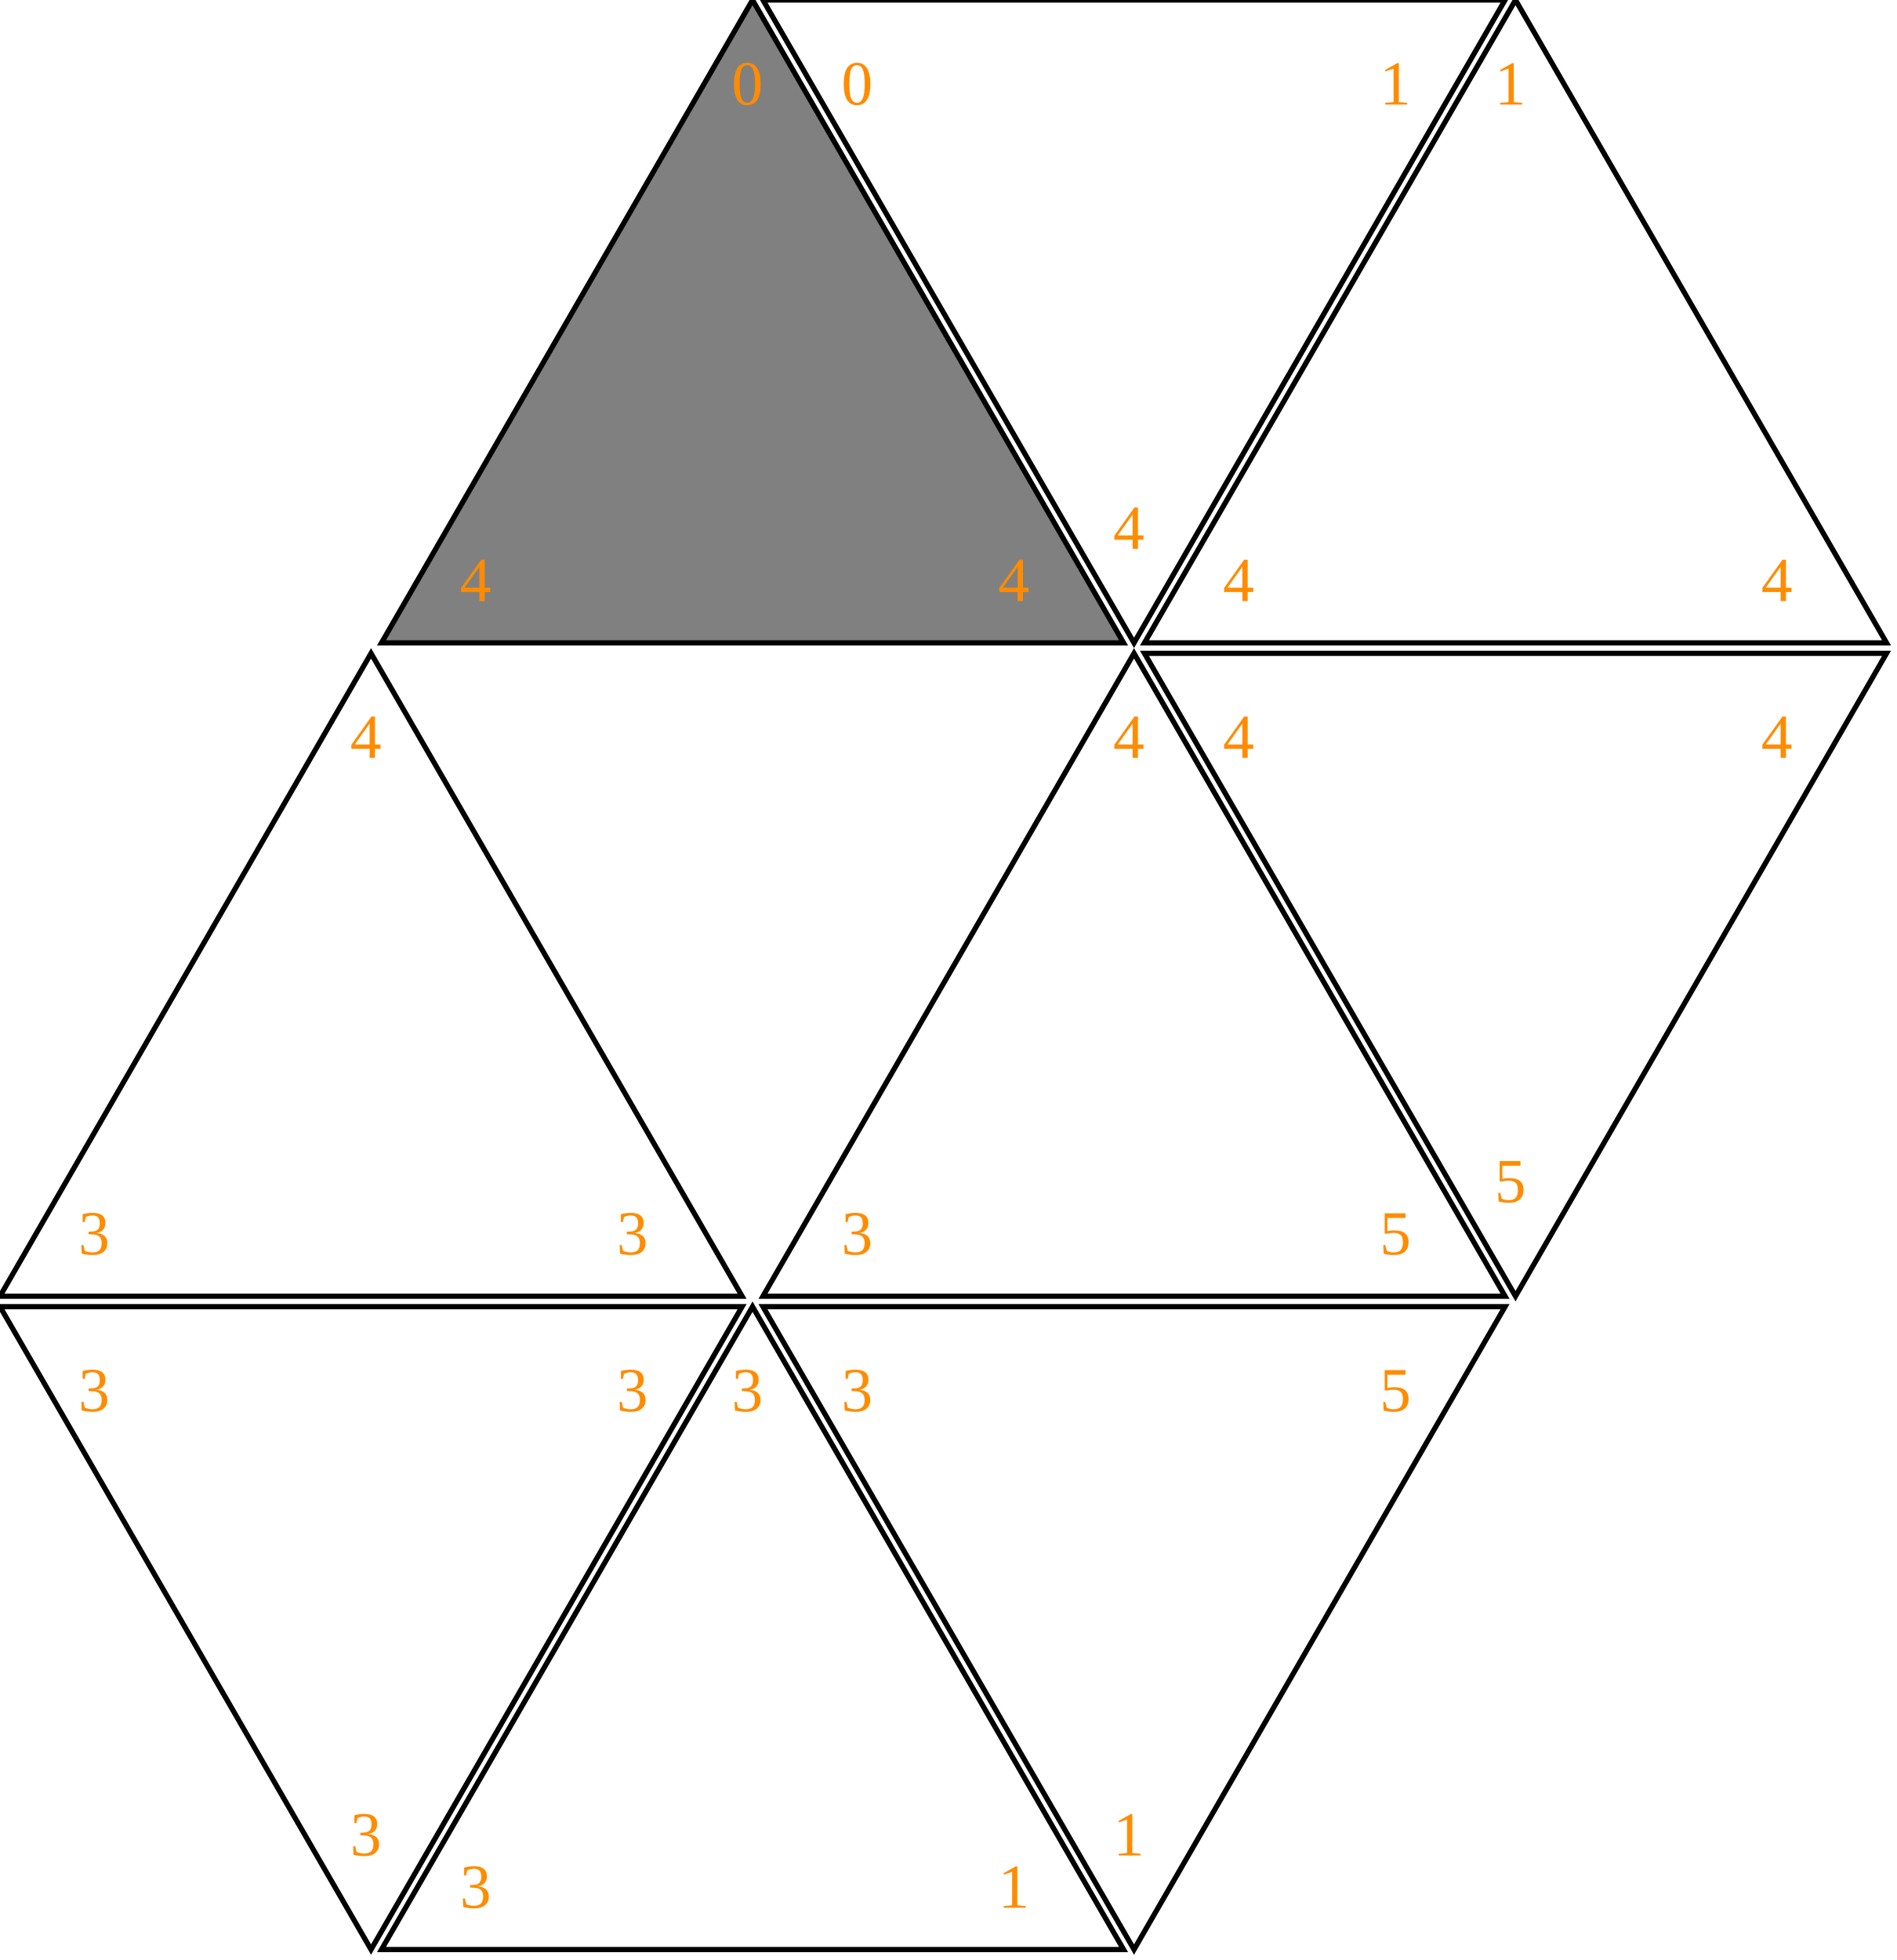
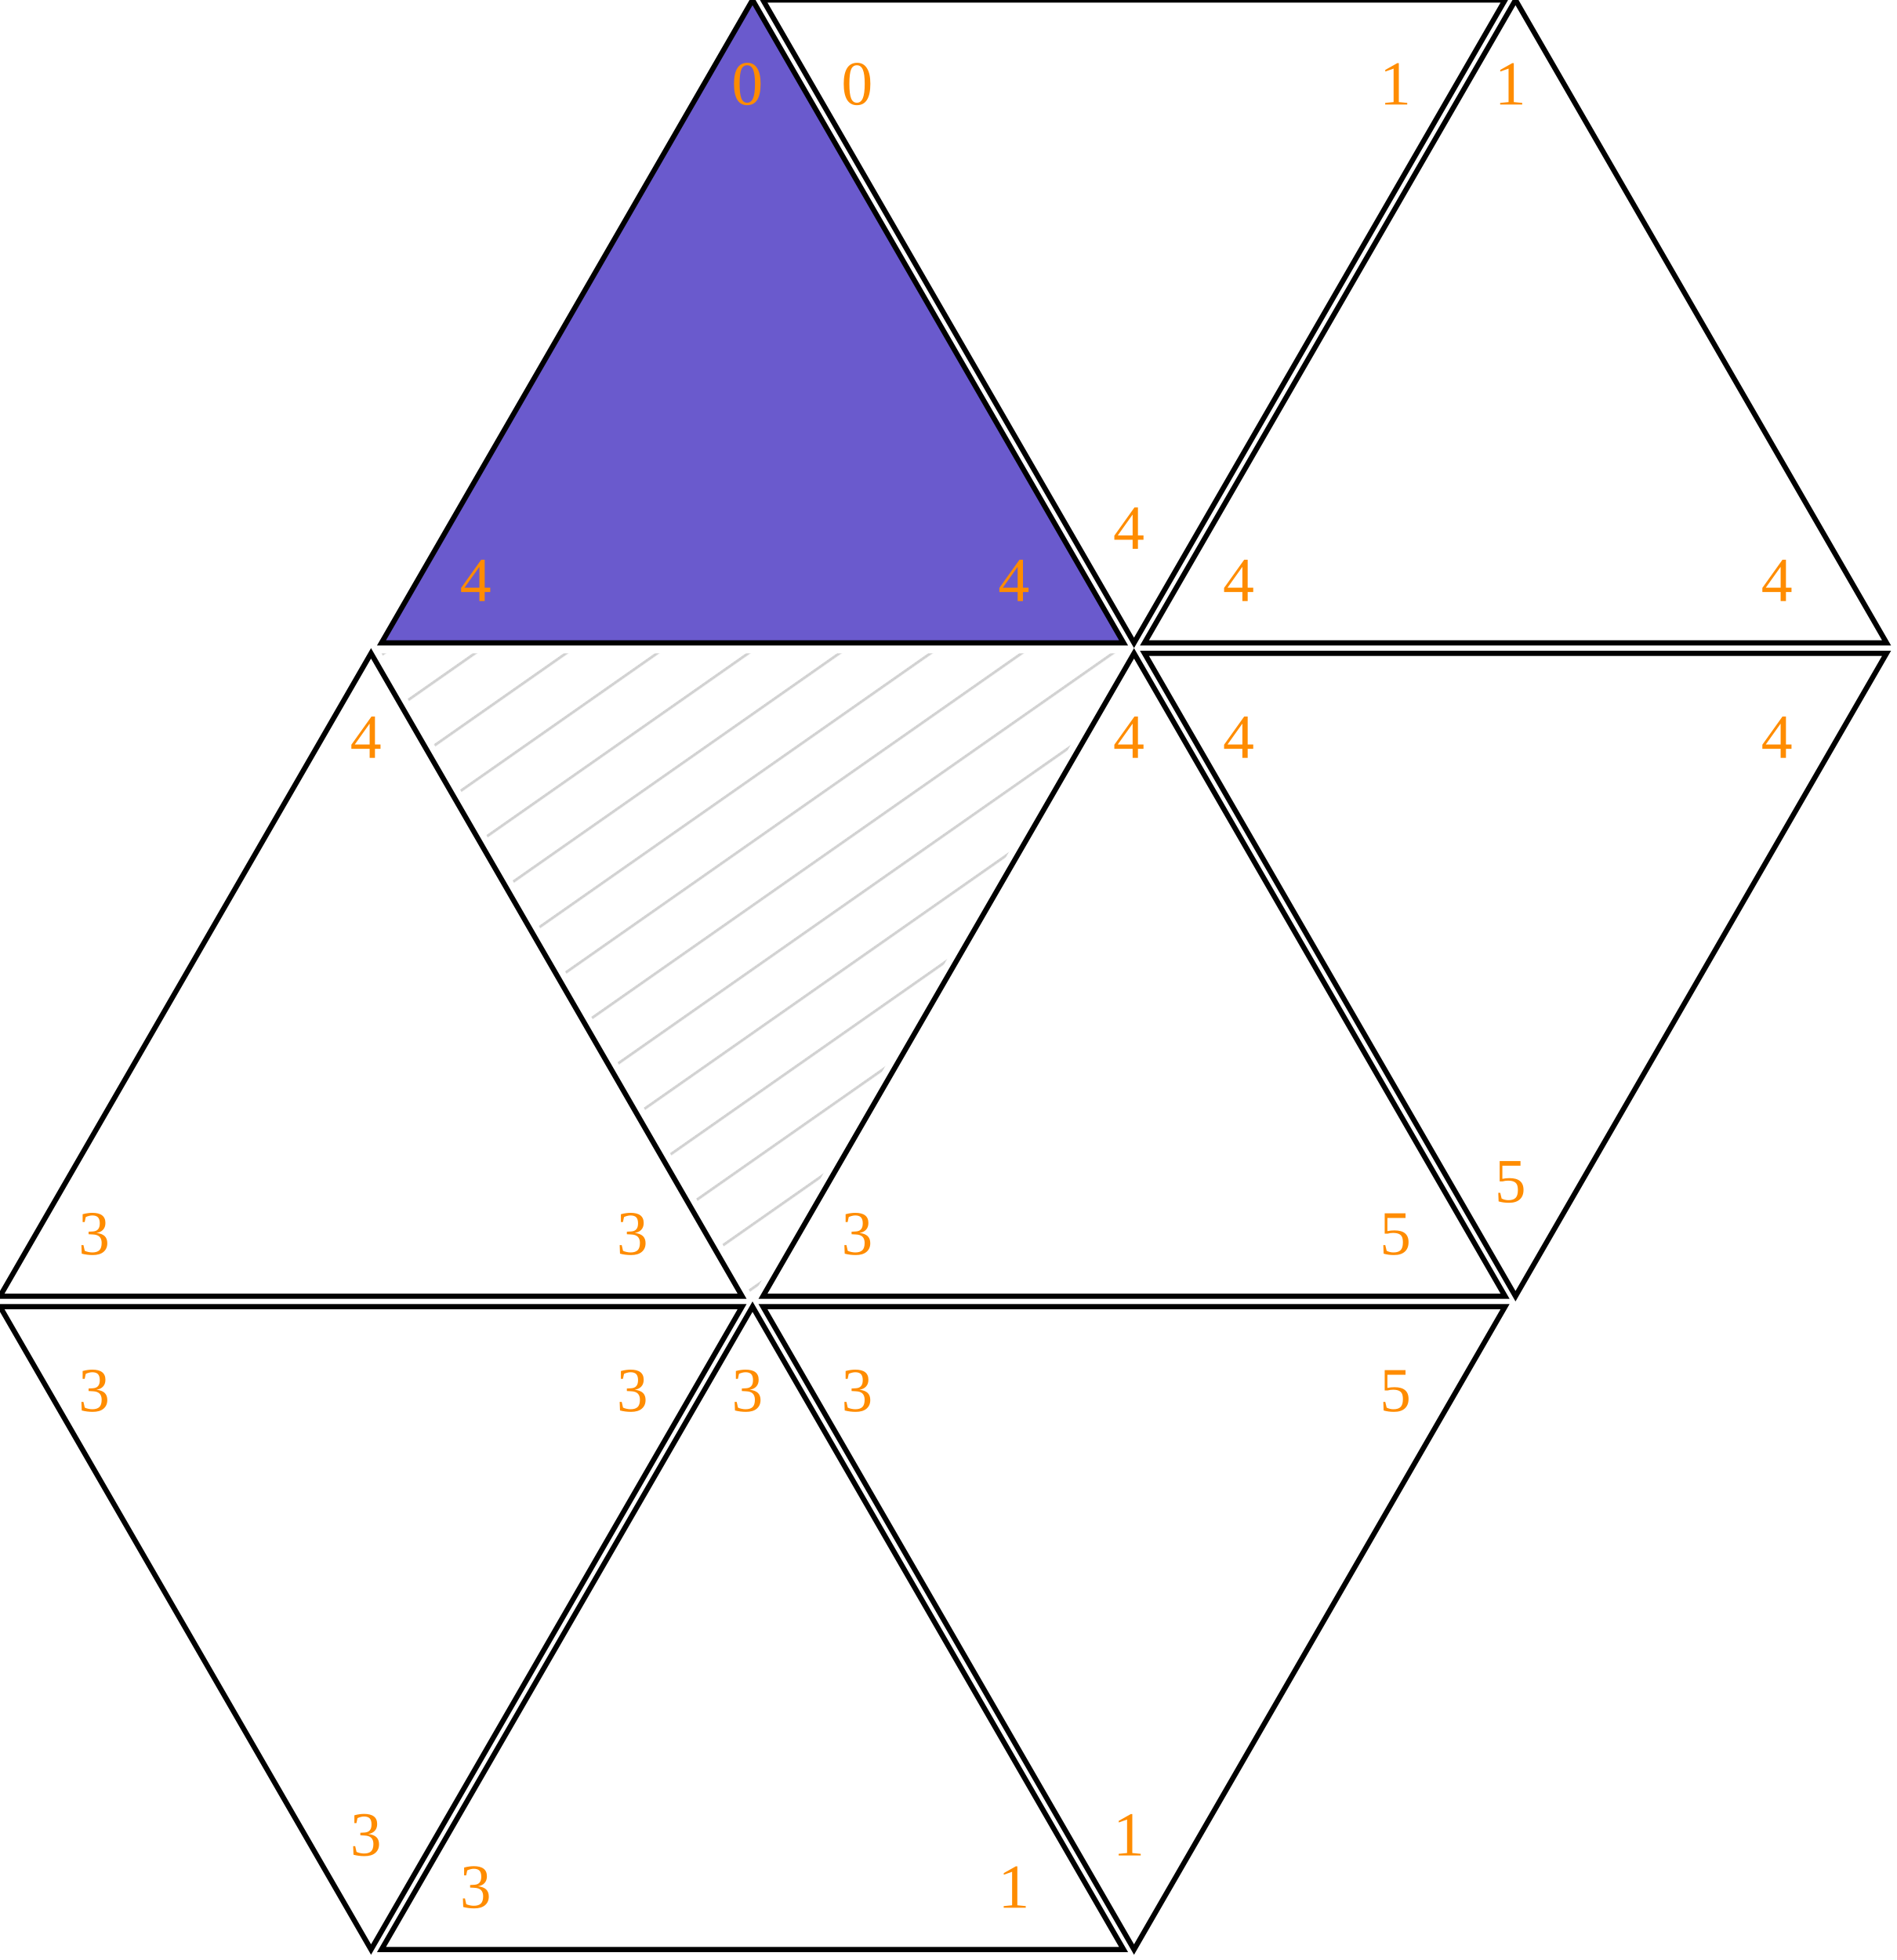
<svg xmlns="http://www.w3.org/2000/svg" version="1.1" width="363" height="375" font-size="12">
+   <defs>
+     <pattern id="diagonalHatch" width="10" height="10" patternTransform="rotate(55)" patternUnits="userSpaceOnUse" stroke="#ccc">
+       <line x1="0" y1="0" x2="0" y2="10" />
+     </pattern>
+   </defs>
  <g>
    <g transform="translate(73, 0)">
-       <polygon points="0,123 71,0 142,123" fill="gray" stroke="black" stroke-width="1" />
+       <polygon points="0,123 71,0 142,123" fill="slateblue" stroke="black" stroke-width="1" />
      <text x="15" y="115" fill="darkorange">4</text>
      <text x="67" y="20" fill="darkorange">0</text>
      <text x="118" y="115" fill="darkorange">4</text>
    </g>
    <g transform="translate(146, 0)">
      <polygon points="0,0 71,123 142,0" fill="none" stroke="black" stroke-width="1" />
      <text x="15" y="20" fill="darkorange">0</text>
      <text x="67" y="105" fill="darkorange">4</text>
      <text x="118" y="20" fill="darkorange">1</text>
    </g>
    <g transform="translate(219, 0)">
      <polygon points="0,123 71,0 142,123" fill="none" stroke="black" stroke-width="1" />
      <text x="15" y="115" fill="darkorange">4</text>
      <text x="67" y="20" fill="darkorange">1</text>
      <text x="118" y="115" fill="darkorange">4</text>
    </g>
  </g>
  <g transform="translate(-73, 125)">
    <g transform="translate(73, 0)">
      <polygon points="0,123 71,0 142,123" fill="none" stroke="black" stroke-width="1" />
      <text x="15" y="115" fill="darkorange">3</text>
      <text x="67" y="20" fill="darkorange">4</text>
      <text x="118" y="115" fill="darkorange">3</text>
+     </g>
+     <g transform="translate(146, 0)">
+       <polygon points="0,0 71,123 142,0" fill="url(#diagonalHatch)" stroke="none" stroke-width="1" />
    </g>
    <g transform="translate(219, 0)">
      <polygon points="0,123 71,0 142,123" fill="none" stroke="black" stroke-width="1" />
      <text x="15" y="115" fill="darkorange">3</text>
      <text x="67" y="20" fill="darkorange">4</text>
      <text x="118" y="115" fill="darkorange">5</text>
    </g>
    <g transform="translate(292, 0)">
      <polygon points="0,0 71,123 142,0" fill="none" stroke="black" stroke-width="1" />
      <text x="15" y="20" fill="darkorange">4</text>
      <text x="67" y="105" fill="darkorange">5</text>
      <text x="118" y="20" fill="darkorange">4</text>
    </g>
  </g>
  <g transform="translate(0, 250)">
    <g transform="translate(0, 0)">
      <polygon points="0,0 71,123 142,0" fill="none" stroke="black" stroke-width="1" />
      <text x="15" y="20" fill="darkorange">3</text>
      <text x="67" y="105" fill="darkorange">3</text>
      <text x="118" y="20" fill="darkorange">3</text>
    </g>
    <g transform="translate(73, 0)">
      <polygon points="0,123 71,0 142,123" fill="none" stroke="black" stroke-width="1" />
      <text x="15" y="115" fill="darkorange">3</text>
      <text x="67" y="20" fill="darkorange">3</text>
      <text x="118" y="115" fill="darkorange">1</text>
    </g>
    <g transform="translate(146, 0)">
      <polygon points="0,0 71,123 142,0" fill="none" stroke="black" stroke-width="1" />
      <text x="15" y="20" fill="darkorange">3</text>
      <text x="67" y="105" fill="darkorange">1</text>
      <text x="118" y="20" fill="darkorange">5</text>
    </g>
  </g>
</svg>
